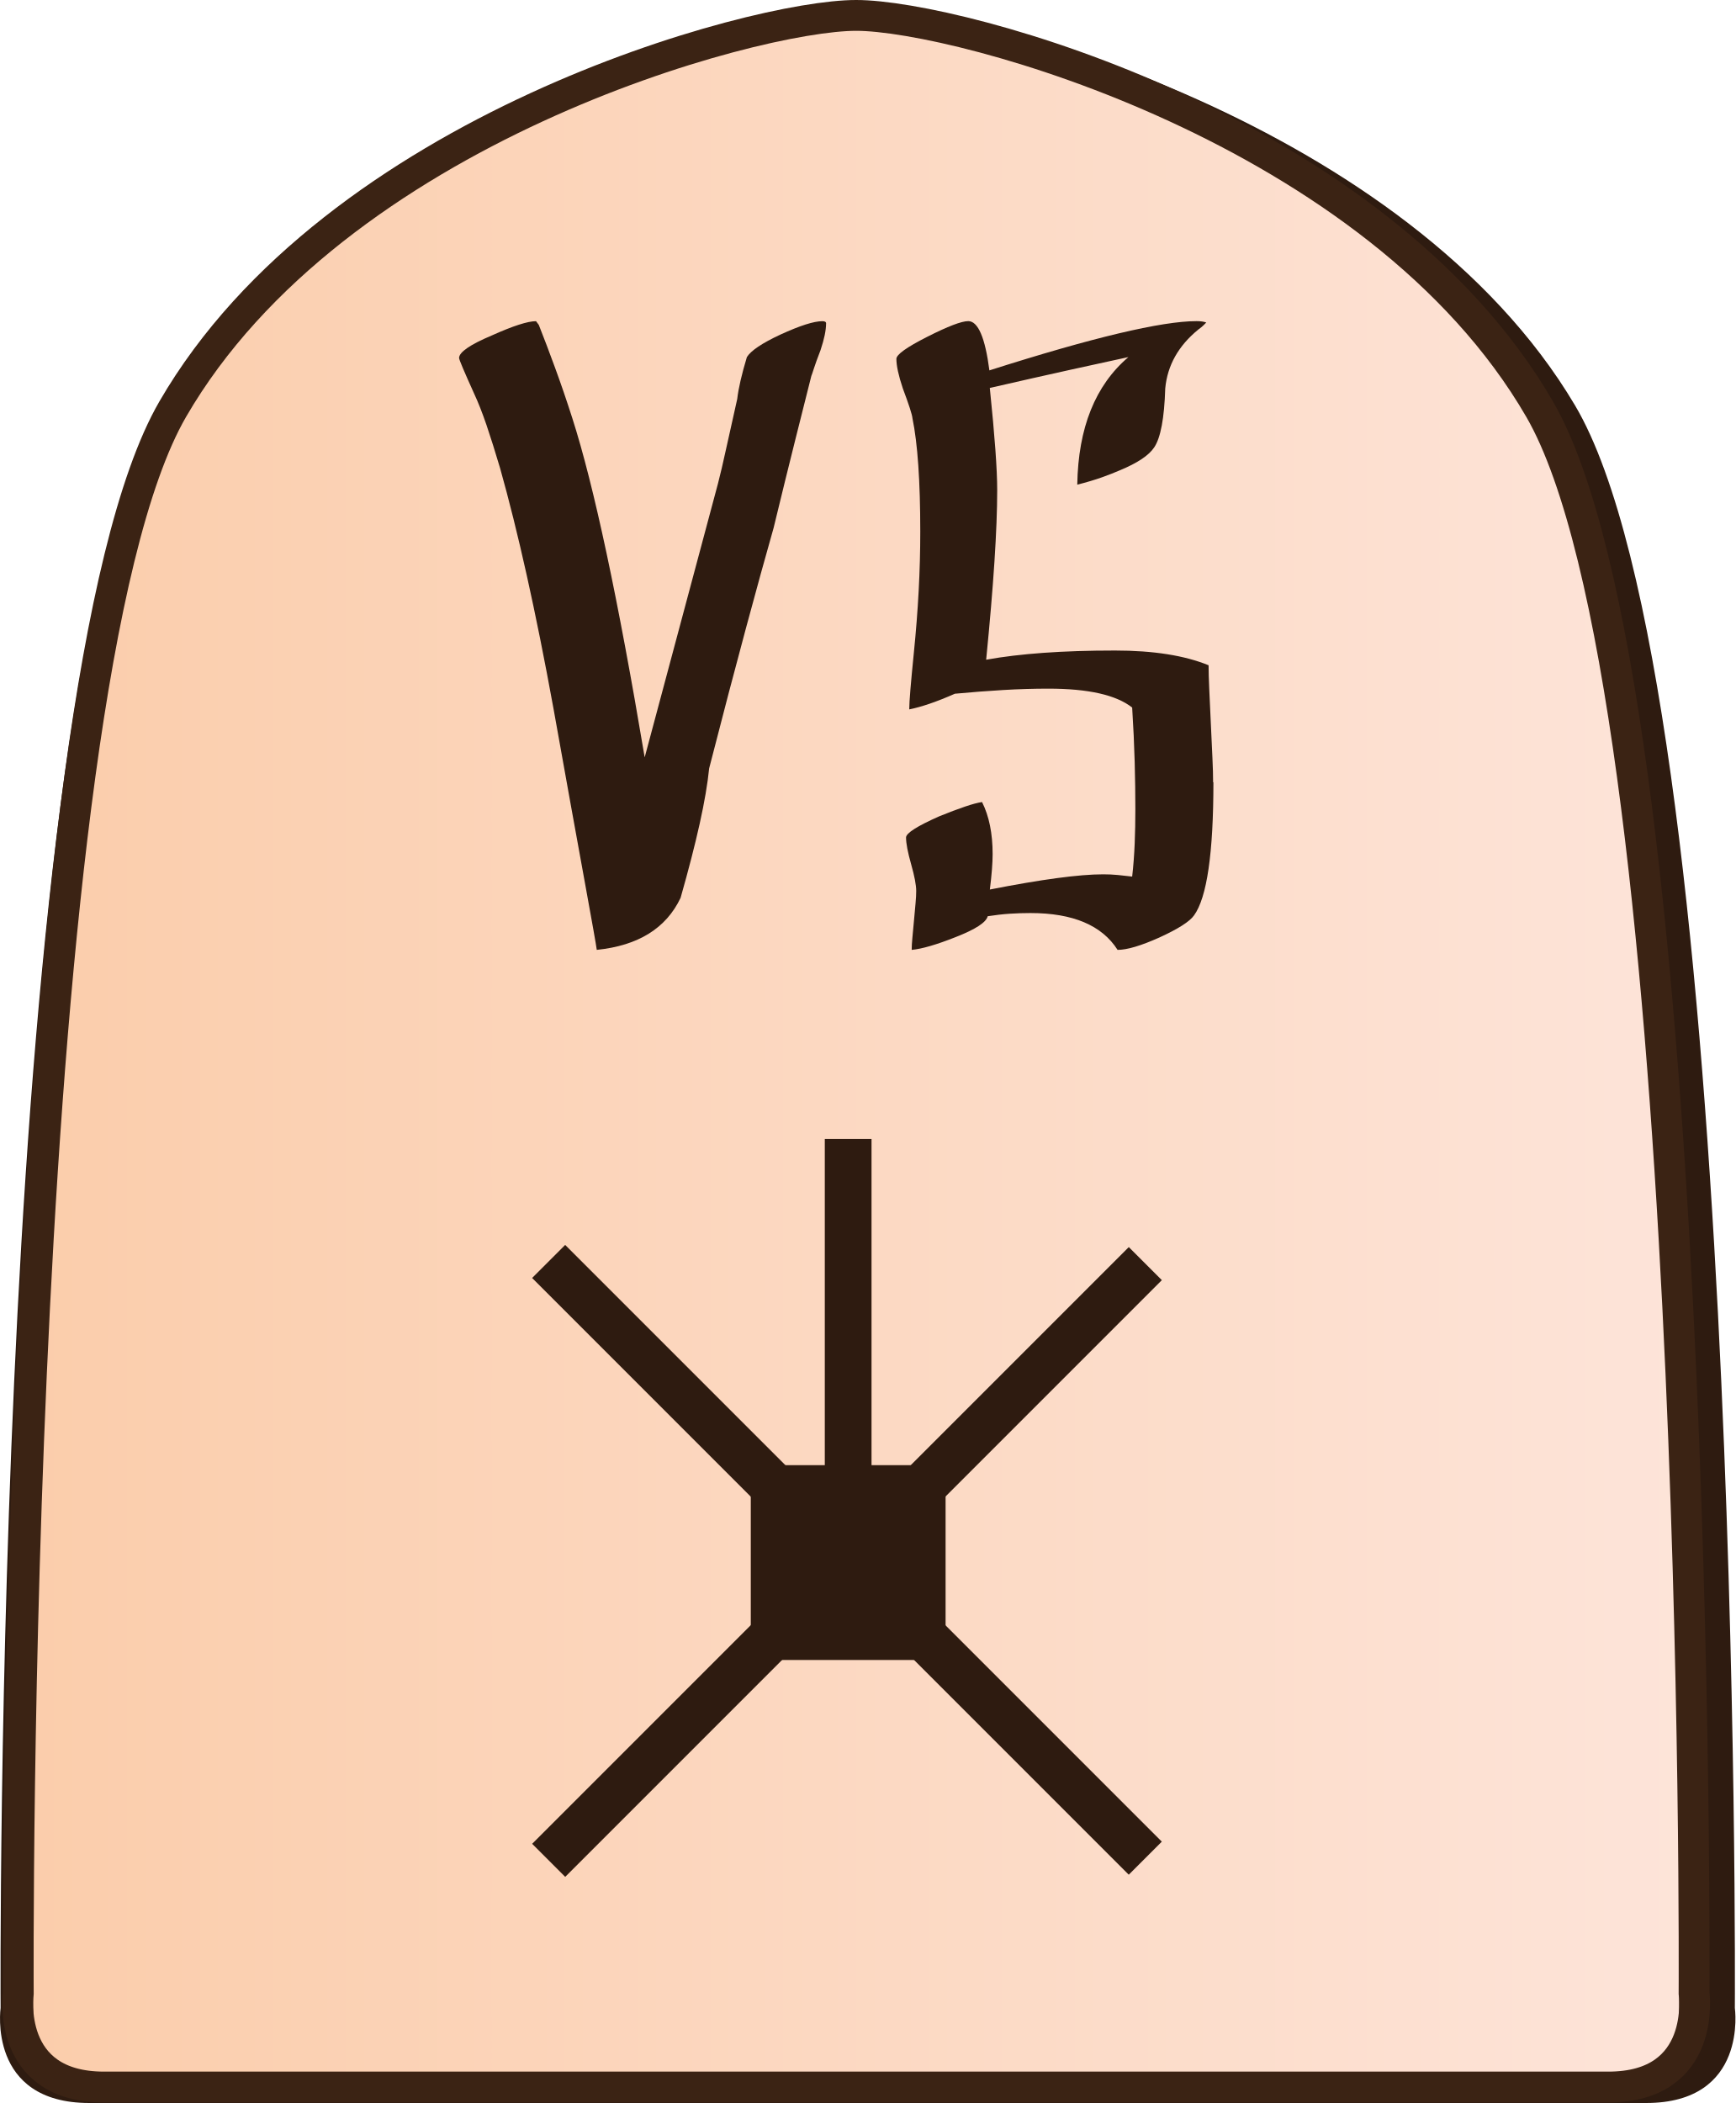
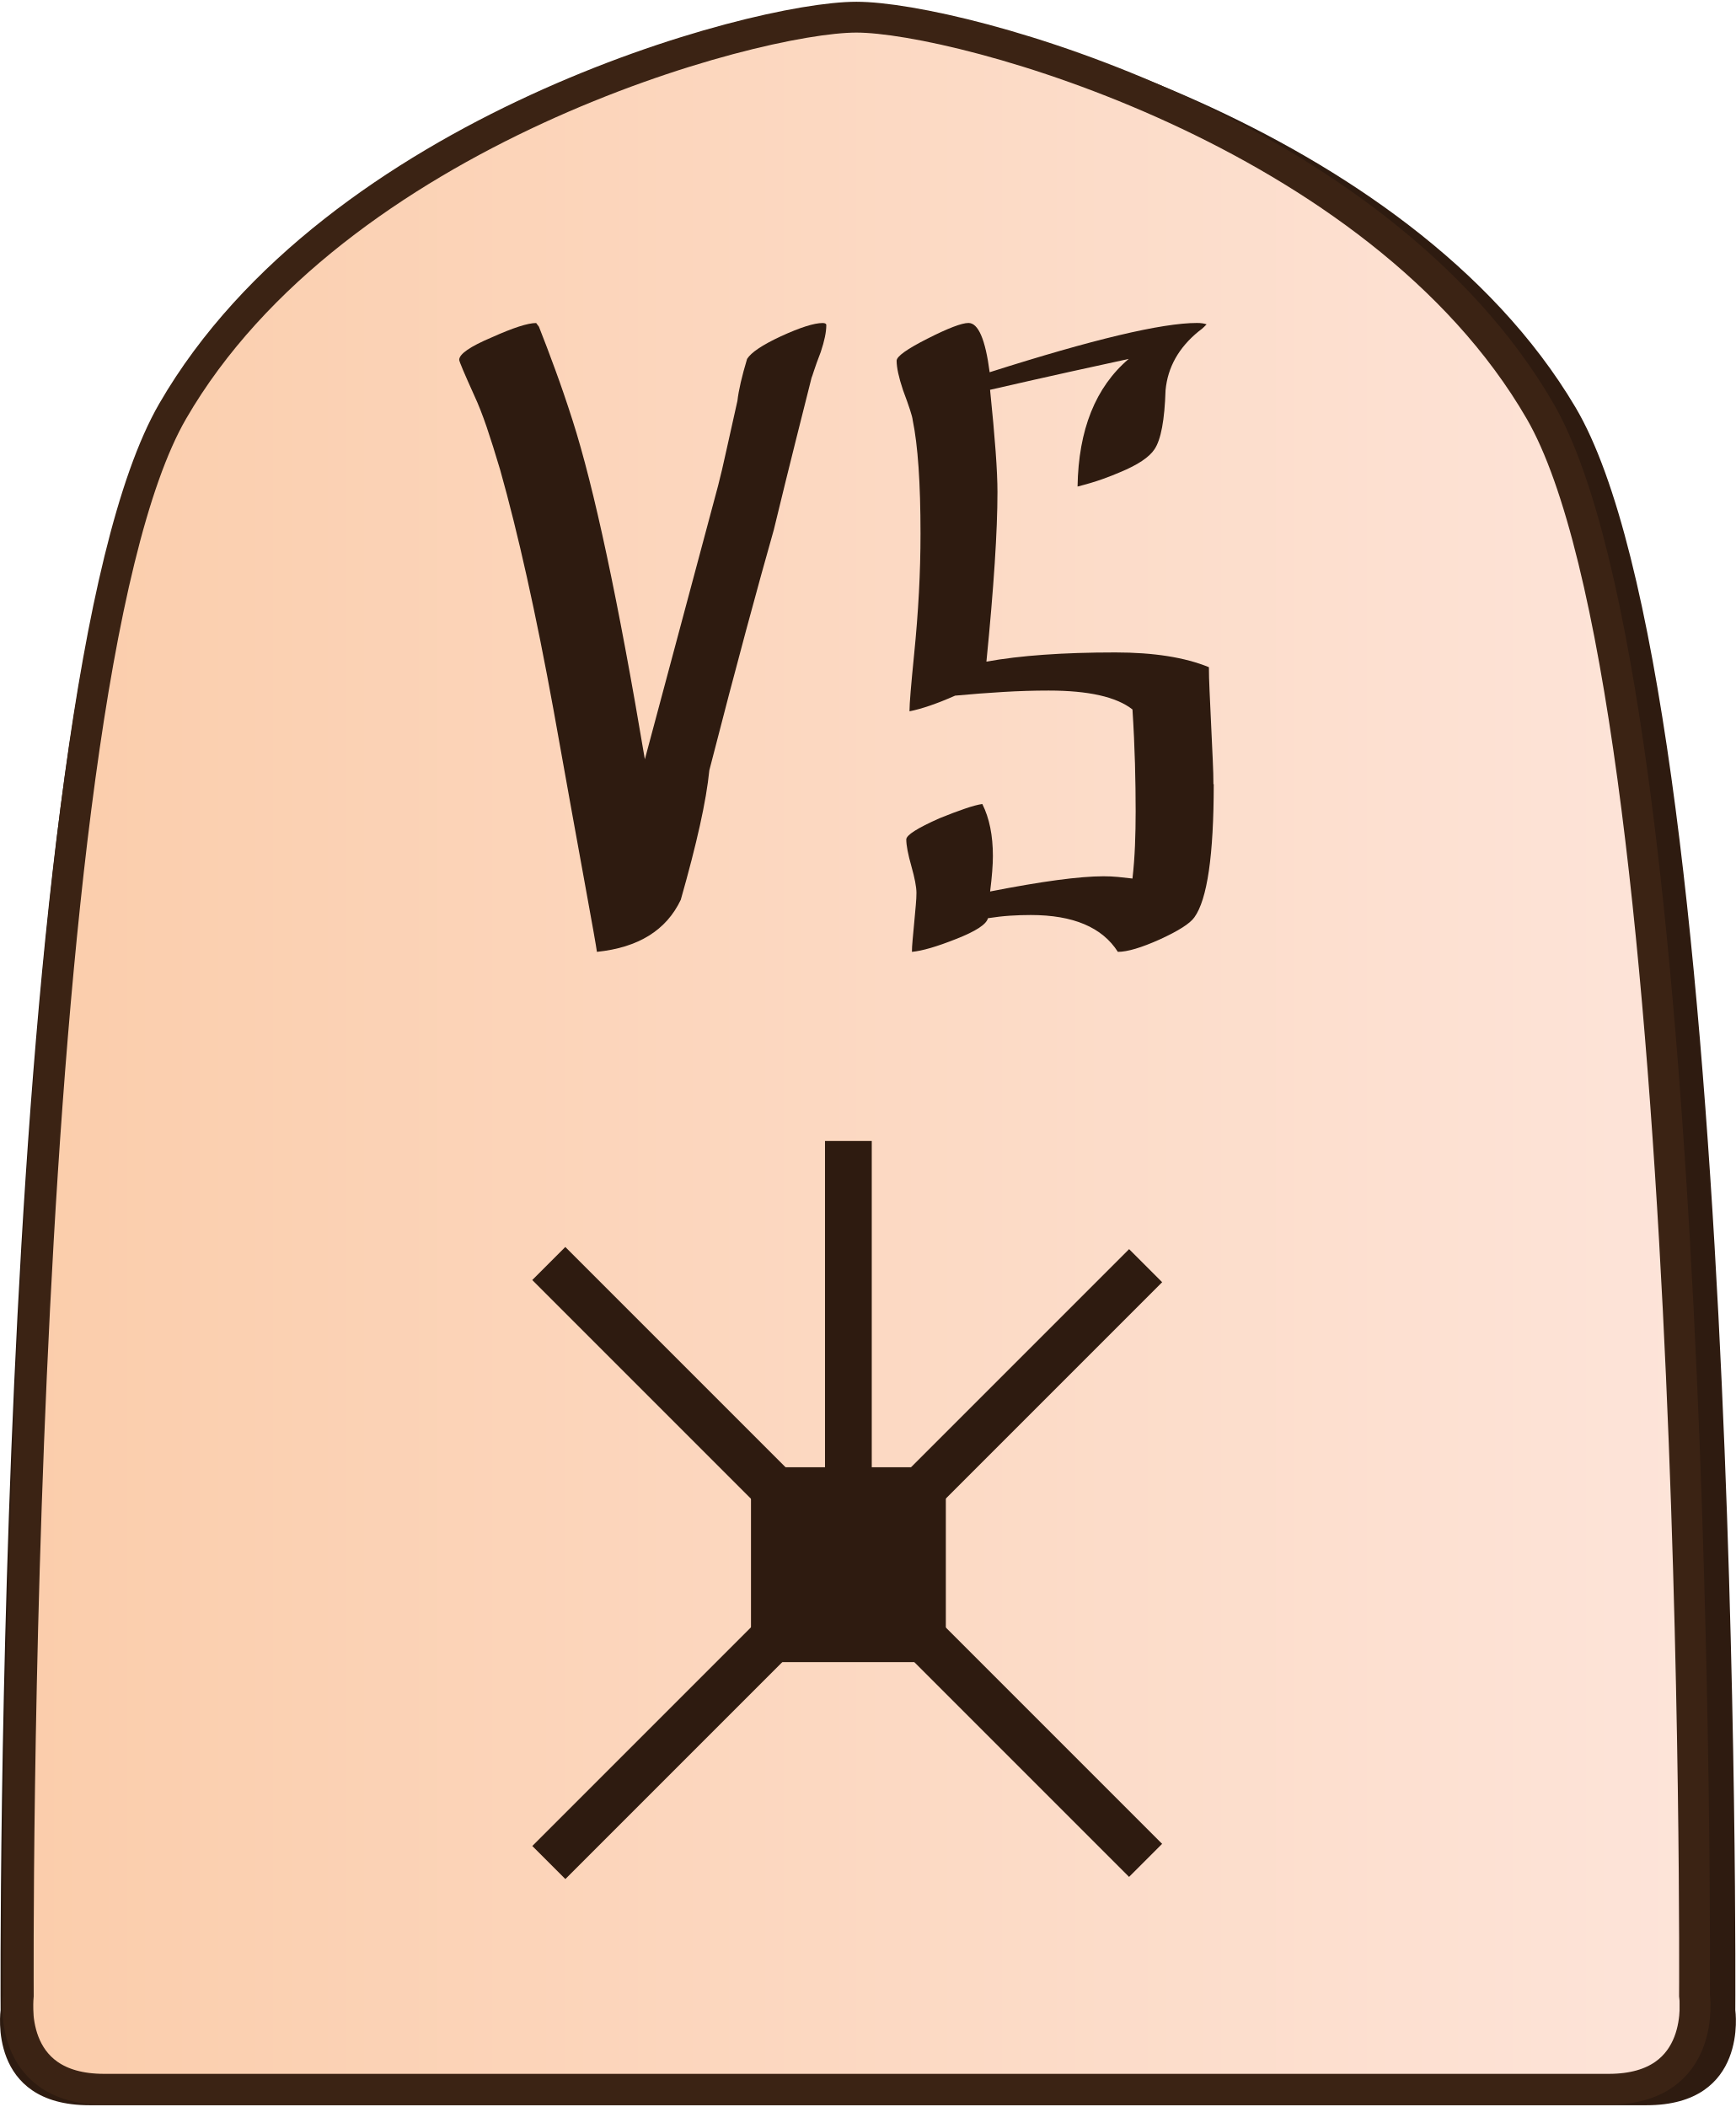
- <svg xmlns="http://www.w3.org/2000/svg" id="Layer_2" data-name="Layer 2" viewBox="0 0 337.92 409.43">
+ <svg xmlns="http://www.w3.org/2000/svg" id="Layer_2" data-name="Layer 2" width="337" height="409" viewBox="0 0 337.92 409.43">
  <defs>
    <style>
      .cls-1 {
        clip-path: url(#clippath-1);
      }

      .cls-2 {
        fill: #2e1b10;
      }

      .cls-3 {
        clip-path: url(#clippath);
      }

      .cls-4, .cls-5 {
        fill: none;
      }

      .cls-6 {
        fill: url(#linear-gradient);
      }

      .cls-6, .cls-5 {
        stroke: #3b2314;
        stroke-miterlimit: 10;
        stroke-width: 6px;
      }
    </style>
    <clipPath id="clippath">
      <path id="Form_big" data-name="Form big" class="cls-5" d="M166.71,406.32h146.45c19.27,0,16.7-18.28,16.7-18.28,0,0,1.54-253.78-30.06-308.36C268.2,25.1,186.75,3,166.71,3S65.22,25.1,33.62,79.68C2.02,134.26,3.56,388.04,3.56,388.04c0,0-2.57,18.28,16.7,18.28H166.71Z" />
    </clipPath>
    <linearGradient id="linear-gradient" x1="3.44" y1="212.65" x2="329.98" y2="212.65" gradientUnits="userSpaceOnUse">
      <stop offset="0" stop-color="#fbcdab" />
      <stop offset="1" stop-color="#fde4d9" />
    </linearGradient>
    <clipPath id="clippath-1">
      <polygon class="cls-4" points="130.68 386.03 82.56 337.91 82.56 269.86 130.68 221.74 198.74 221.74 246.86 269.86 246.86 337.91 198.74 386.03 130.68 386.03" />
    </clipPath>
  </defs>
  <g id="International_south_copy" data-name="International south copy">
    <g id="Violent_Stag_copy_2" data-name="Violent Stag copy 2">
      <path id="Shadow" class="cls-2" d="M168.96,409.43h151.56c19.94,0,17.28-18.5,17.28-18.5,0,0,1.6-256.77-31.11-311.99C273.99,23.73,189.7,1.36,168.96,1.36S63.93,23.73,31.23,78.94C-1.48,134.16,.12,390.93,.12,390.93c0,0-2.66,18.5,17.28,18.5H168.96Z" />
      <g>
        <g class="cls-3">
          <rect id="Color_gradient" data-name="Color gradient" class="cls-6" x="3.44" y="-40.31" width="326.53" height="505.92" />
        </g>
        <path id="Form_big-2" data-name="Form big" class="cls-5" d="M166.71,406.32h146.45c19.27,0,16.7-18.28,16.7-18.28,0,0,1.54-253.78-30.06-308.36C268.2,25.1,186.75,3,166.71,3S65.22,25.1,33.62,79.68C2.02,134.26,3.56,388.04,3.56,388.04c0,0-2.57,18.28,16.7,18.28H166.71Z" />
      </g>
      <g id="Pieces_copy_32" data-name="Pieces copy 32">
        <g id="Violent_Stag_copy_6" data-name="Violent Stag copy 6">
          <g id="VS_move_copy_6" data-name="VS move copy 6">
            <g id="Lines">
              <g class="cls-1">
                <g>
                  <rect class="cls-2" x="160.6" y="188.1" width="9.1" height="231.58" transform="translate(-166.51 205.81) rotate(-45)" />
                  <rect class="cls-2" x="49.36" y="299.34" width="231.58" height="9.1" transform="translate(-166.5 205.76) rotate(-45)" />
                  <rect class="cls-2" x="160.6" y="221.7" width="9.1" height="82.18" />
                </g>
              </g>
            </g>
            <rect id="Center" class="cls-2" x="146.19" y="285.25" width="37.93" height="37.93" />
          </g>
          <g>
            <path class="cls-2" d="M160.85,62.97c0,1.32-.36,3.05-1.08,5.2-.6,1.56-1.03,2.75-1.3,3.59-.27,.84-.43,1.32-.49,1.43-.84,3.29-1.87,7.38-3.09,12.29-1.23,4.9-2.65,10.67-4.26,17.31-1.5,5.26-3.29,11.76-5.38,19.5-2.09,7.74-4.48,16.84-7.17,27.31-.3,2.99-.91,6.58-1.84,10.76-.93,4.19-2.17,9-3.72,14.44-2.81,5.92-8.25,9.3-16.32,10.13-.12-.96-.9-5.35-2.33-13.18-1.43-7.83-3.47-19.1-6.1-33.81-1.73-9.51-3.47-18.14-5.2-25.92-1.73-7.77-3.47-14.74-5.2-20.89-.96-3.23-1.84-6.02-2.64-8.38-.81-2.36-1.6-4.38-2.38-6.05-1.97-4.36-2.96-6.7-2.96-7,0-1.13,2.12-2.6,6.37-4.39,4.12-1.85,6.99-2.78,8.61-2.78l.54,.72c1.02,2.57,2.08,5.37,3.18,8.38,1.11,3.02,2.23,6.29,3.36,9.82,4.18,13.03,8.88,35.03,14.08,66l14.26-53.27c.48-1.85,1.02-4.14,1.61-6.86,.6-2.72,1.31-5.93,2.15-9.64,.24-2.09,.87-4.81,1.88-8.16,.78-1.25,2.96-2.72,6.55-4.39,3.77-1.73,6.49-2.6,8.16-2.6,.48,0,.72,.15,.72,.45Z" />
            <path class="cls-2" d="M236.27,152.29c0,13.81-1.26,22.45-3.77,25.92-.84,1.2-3.08,2.63-6.73,4.3-3.59,1.61-6.31,2.42-8.16,2.42-3.05-4.78-8.7-7.17-16.95-7.17-1.32,0-2.66,.04-4.04,.13-1.38,.09-2.81,.26-4.3,.49-.3,1.2-2.36,2.54-6.19,4.04-3.77,1.5-6.64,2.33-8.61,2.51,0-.6,.04-1.36,.13-2.29,.09-.93,.19-2.05,.31-3.36,.12-1.31,.22-2.45,.31-3.41,.09-.96,.13-1.76,.13-2.42,0-1.13-.33-2.87-.99-5.2-.66-2.33-.99-4.06-.99-5.2,0-.84,2.15-2.21,6.46-4.12,1.91-.78,3.57-1.4,4.98-1.88,1.4-.48,2.53-.78,3.36-.9,1.38,2.75,2.06,6.13,2.06,10.13,0,1.73-.18,4.04-.54,6.9,10.04-1.97,17.4-2.96,22.06-2.96,.96,0,1.9,.04,2.83,.13,.93,.09,1.87,.19,2.82,.31,.24-2.09,.4-4.23,.49-6.41,.09-2.18,.13-4.41,.13-6.68,0-2.87-.04-5.95-.13-9.24-.09-3.29-.25-6.82-.49-10.58-3.11-2.45-8.55-3.68-16.32-3.68-2.87,0-5.82,.09-8.83,.27-3.02,.18-6.14,.42-9.37,.72-3.53,1.56-6.49,2.57-8.88,3.05v-.18c0-.66,.07-1.88,.22-3.68,.15-1.79,.37-4.18,.67-7.17,.42-4.13,.73-8.15,.94-12.06,.21-3.92,.31-7.76,.31-11.52,0-9.8-.51-17.16-1.52-22.06-.06-.72-.69-2.66-1.88-5.83-.84-2.51-1.25-4.42-1.25-5.74,0-.84,2-2.27,6.01-4.3,4-2.03,6.67-3.05,7.98-3.05,1.91,0,3.29,3.2,4.12,9.59,20.09-6.4,33.54-9.59,40.35-9.59,.78,0,1.4,.09,1.88,.27-.12,.12-.3,.3-.54,.54-.24,.24-.57,.51-.99,.81-3.89,3.17-6.04,6.99-6.46,11.48-.18,5.8-.9,9.63-2.15,11.48-1.02,1.55-3.26,3.05-6.73,4.48-.96,.42-2.11,.87-3.45,1.35s-2.95,.96-4.8,1.43c.18-11.06,3.5-19.34,9.96-24.84-3.05,.66-6.82,1.48-11.3,2.47-4.48,.99-9.72,2.17-15.69,3.54,.48,4.66,.84,8.64,1.08,11.93,.24,3.29,.36,5.95,.36,7.98,0,7.59-.72,18.59-2.15,33,3.29-.6,7.01-1.04,11.16-1.34,4.15-.3,8.8-.45,13.94-.45,7.47,0,13.54,.96,18.21,2.87,0,1.2,.04,2.75,.13,4.66,.09,1.91,.19,4.16,.31,6.73,.12,2.57,.22,4.8,.31,6.68,.09,1.88,.13,3.45,.13,4.71Z" />
          </g>
        </g>
      </g>
    </g>
  </g>
</svg>
